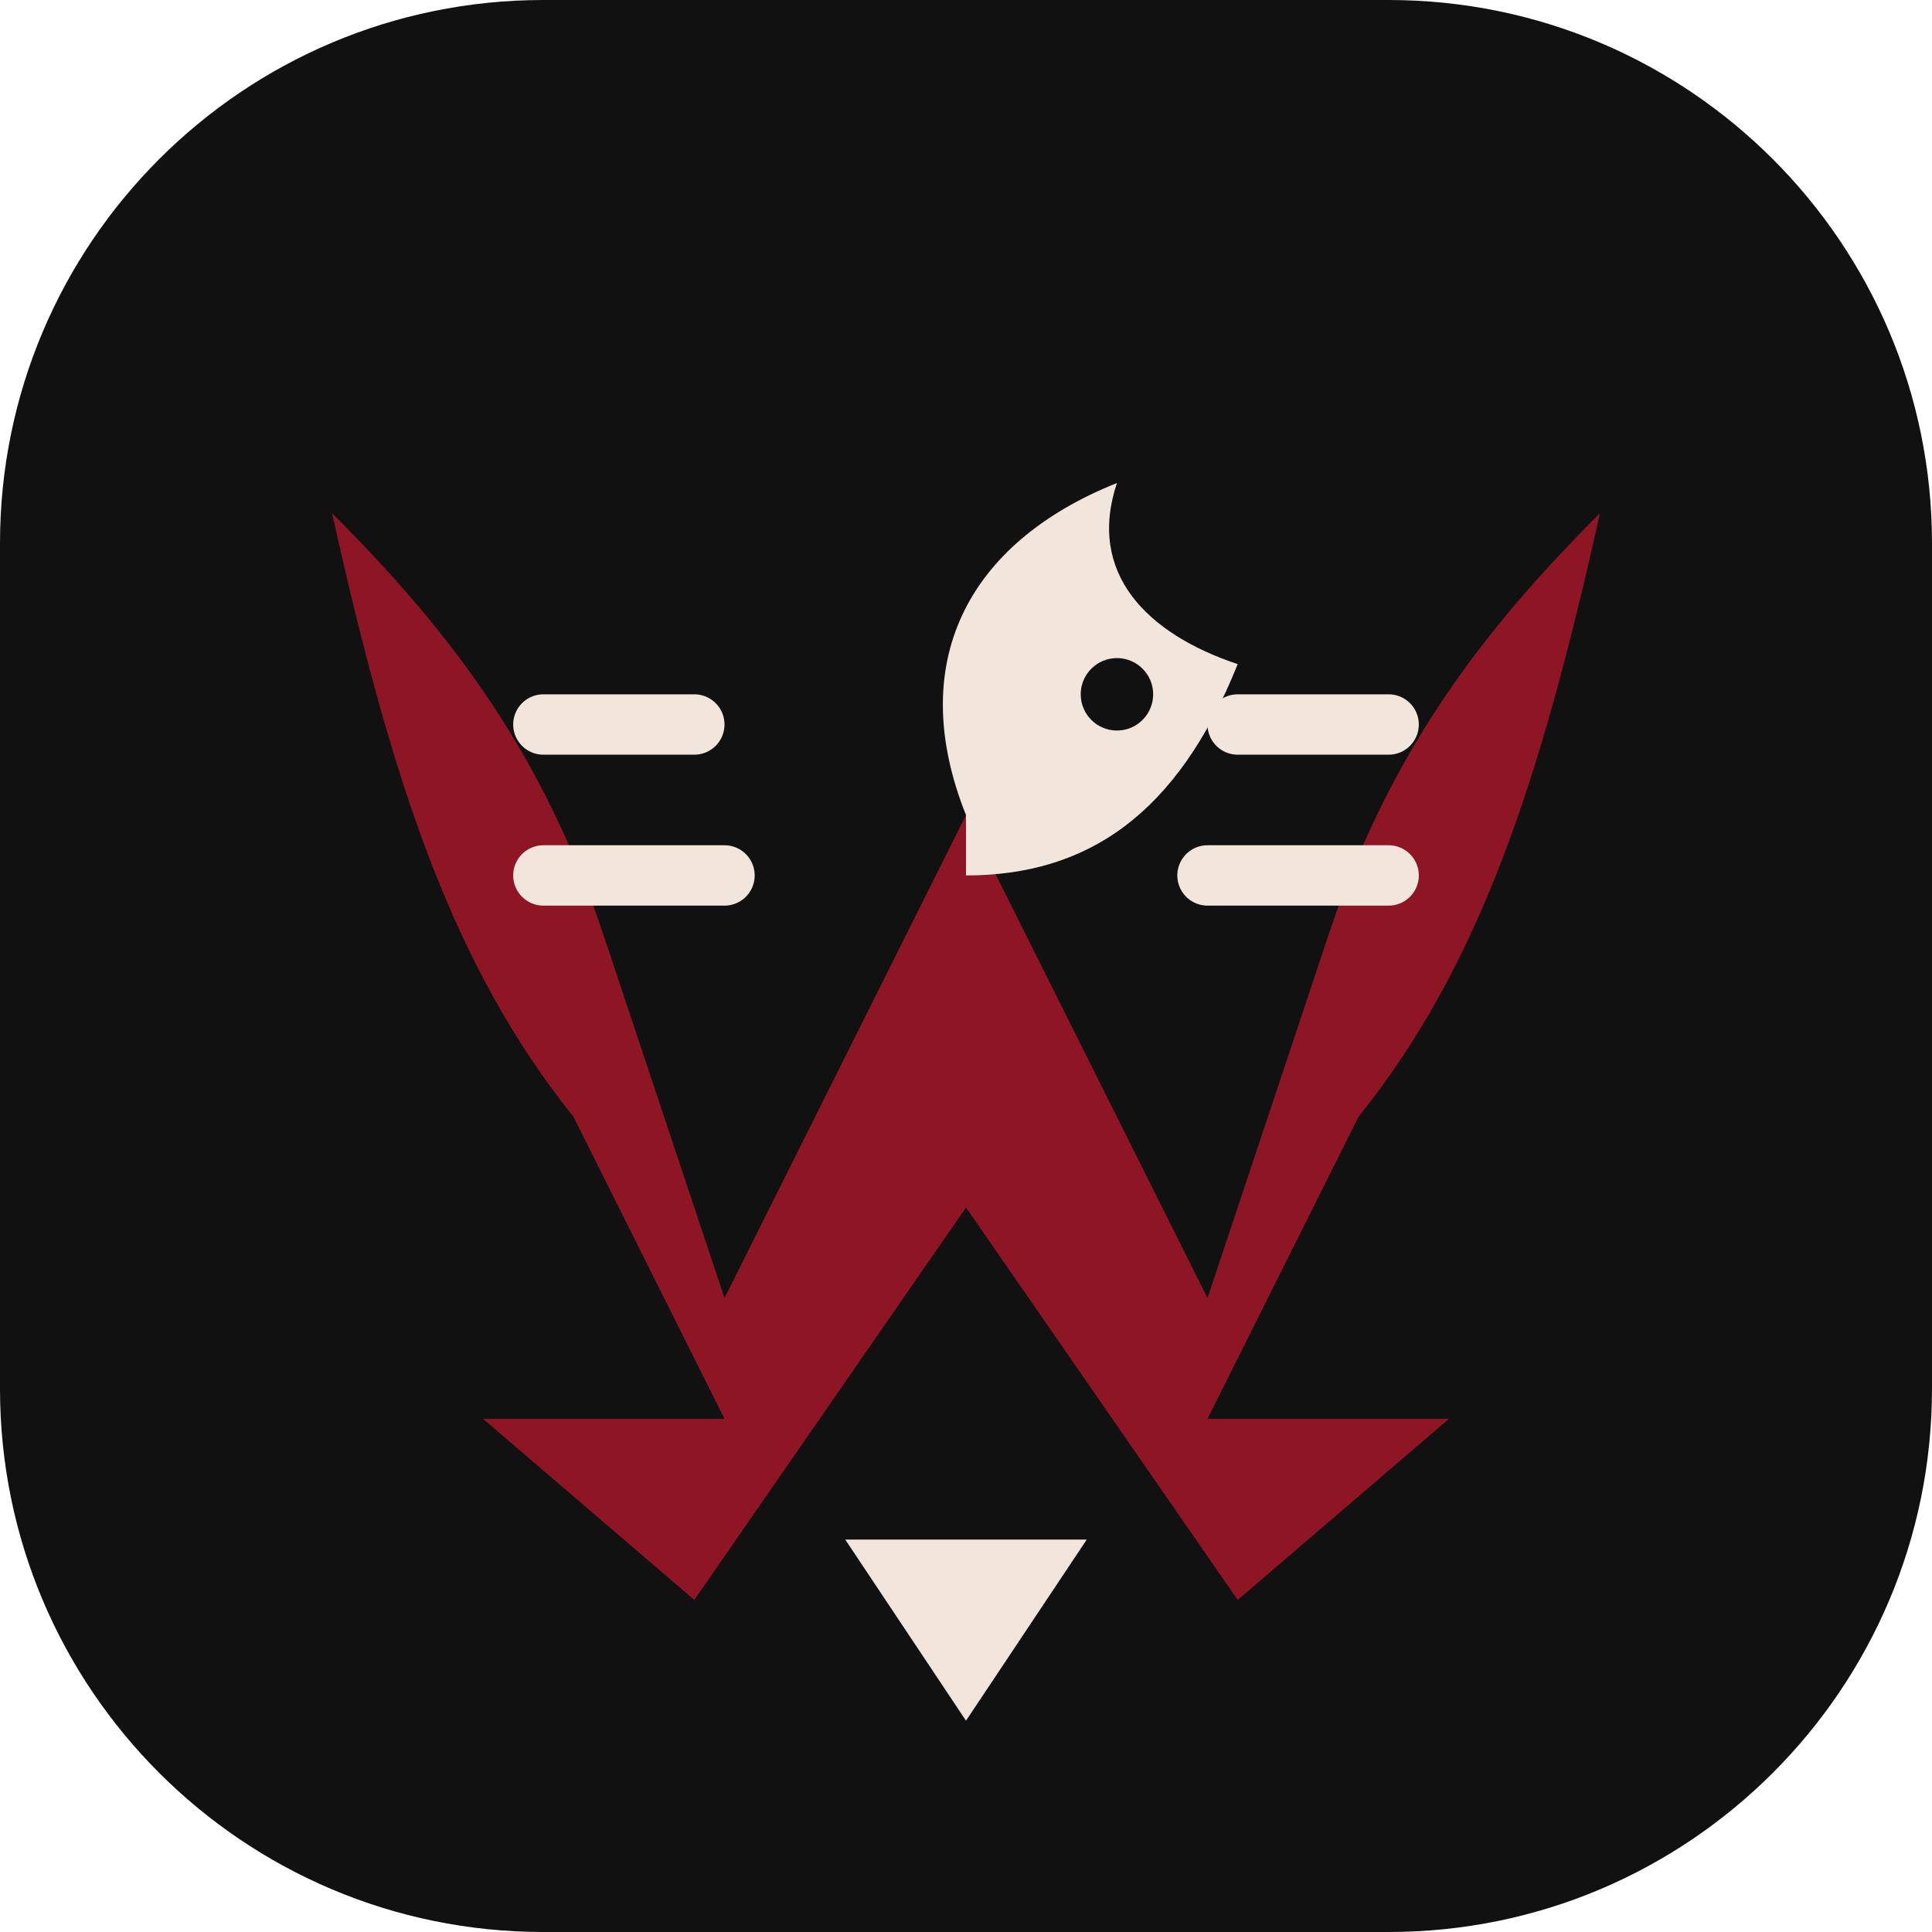
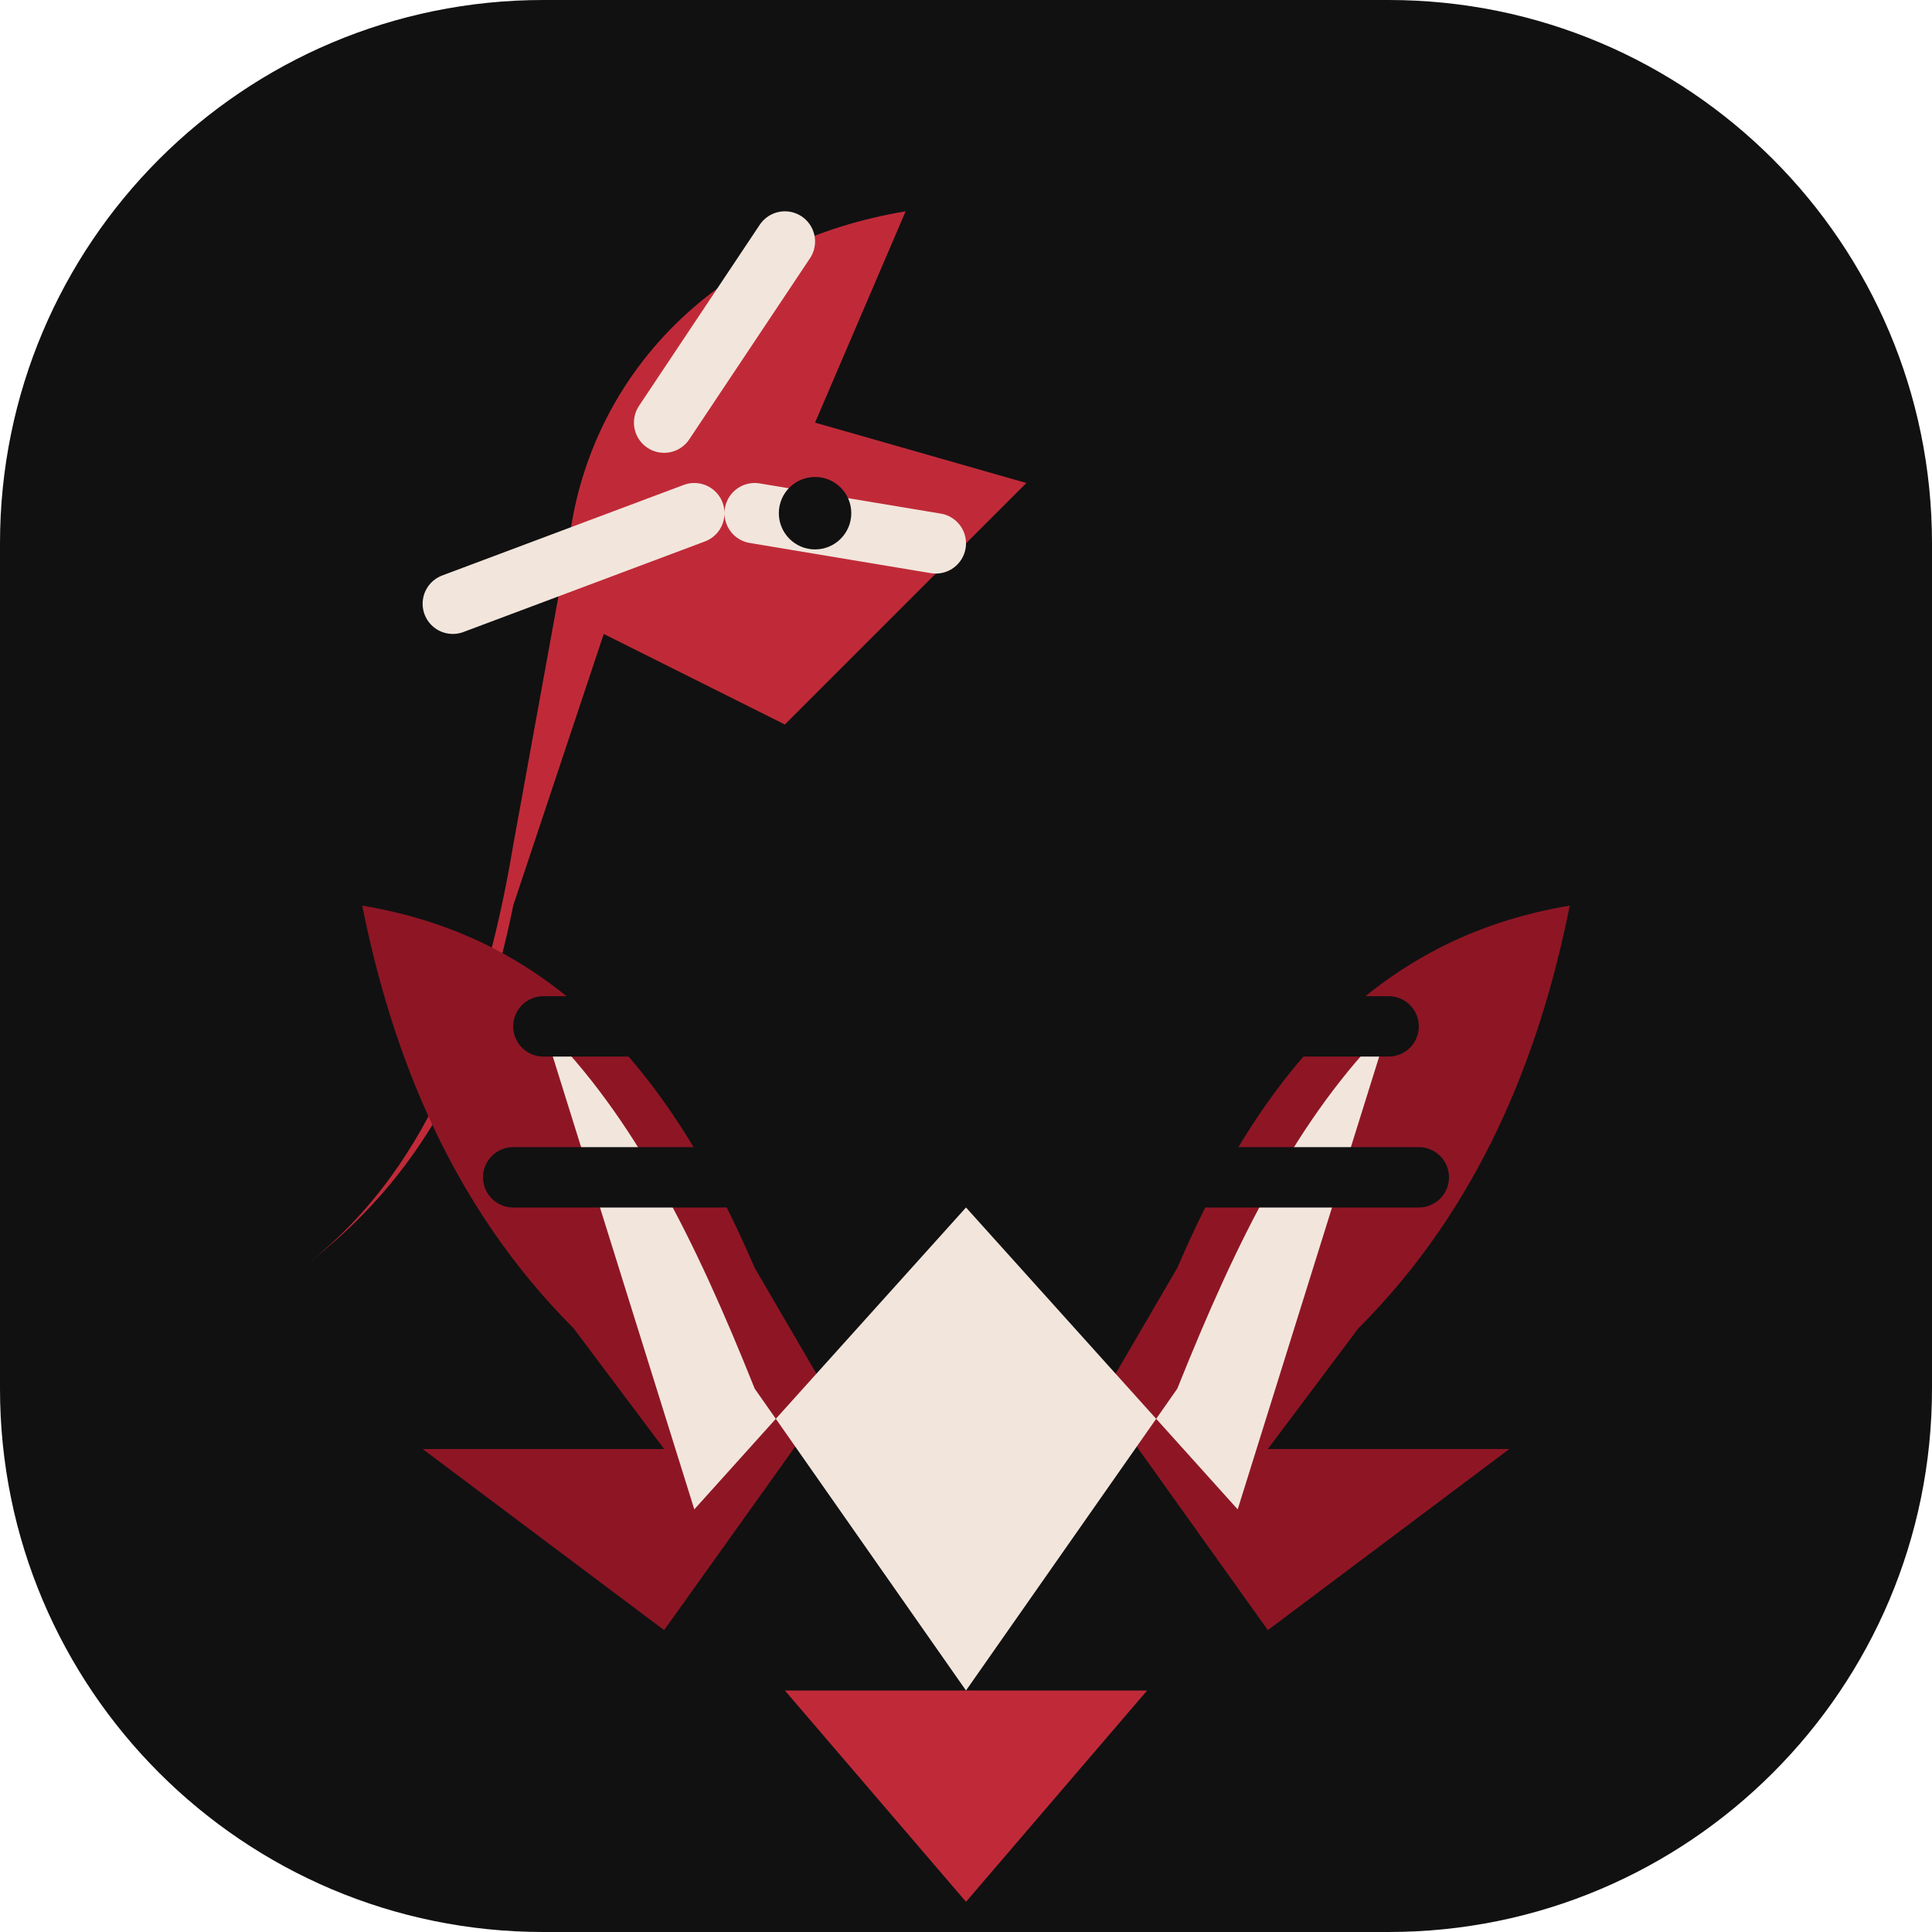
- <svg xmlns="http://www.w3.org/2000/svg" viewBox="0 0 64 64" role="img" aria-labelledby="title">
+ <svg xmlns="http://www.w3.org/2000/svg" viewBox="0 0 64 64" role="img" aria-labelledby="title desc">
  <rect width="64" height="64" rx="18" fill="#111112" />
-   <path d="M11 17c4 4 7 8 9 14l4 12 8-16 8 16 4-12c2-6 5-10 9-14-2 9-4 15-8 20l-5 10 8 0-7 6-9-13-9 13-7-6 8 0-5-10c-4-5-6-11-8-20Z" fill="#8e1624" />
-   <path d="M32 27c-2-5 0-9 5-11-1 3 1 5 4 6-2 5-5 7-9 7Z" fill="#f2e6dc" />
-   <circle cx="37" cy="23" r="1.2" fill="#111112" />
-   <path d="M18 24h5M18 29h6M41 24h5M40 29h6" stroke="#f2e6dc" stroke-width="2" stroke-linecap="round" />
-   <path d="M28 51h8l-4 6Z" fill="#f2e6dc" />
+   <path d="M10 42c4-3 6-8 7-14l2-11c1-5 5-9 11-10l-3 7 7 2-8 8-6-3-3 9c-1 5-3 9-7 12Z" fill="#c02a38" />
+   <path d="m15 20 8-3M22 14l4-6M25 17l6 1" fill="none" stroke="#f2e6dc" stroke-width="2" stroke-linecap="round" />
+   <circle cx="27" cy="17" r="1.2" fill="#111112" />
+   <path d="M12 30c6 1 10 5 13 12l7 12 7-12c3-7 7-11 13-12-1 5-3 10-7 14l-3 4 8 0-8 6-10-14-10 14-8-6 8 0-3-4c-4-4-6-9-7-14Z" fill="#8e1624" />
+   <path d="M18 34c3 3 5 7 7 12l7 10 7-10c2-5 4-9 7-12l-5 16-9-10-9 10Z" fill="#f2e6dc" />
+   <path d="M26 56h12l-6 7Z" fill="#c02a38" />
+   <path d="M18 34h6M17 39h7M40 34h6M40 39h7" stroke="#111112" stroke-width="2" stroke-linecap="round" />
</svg>
